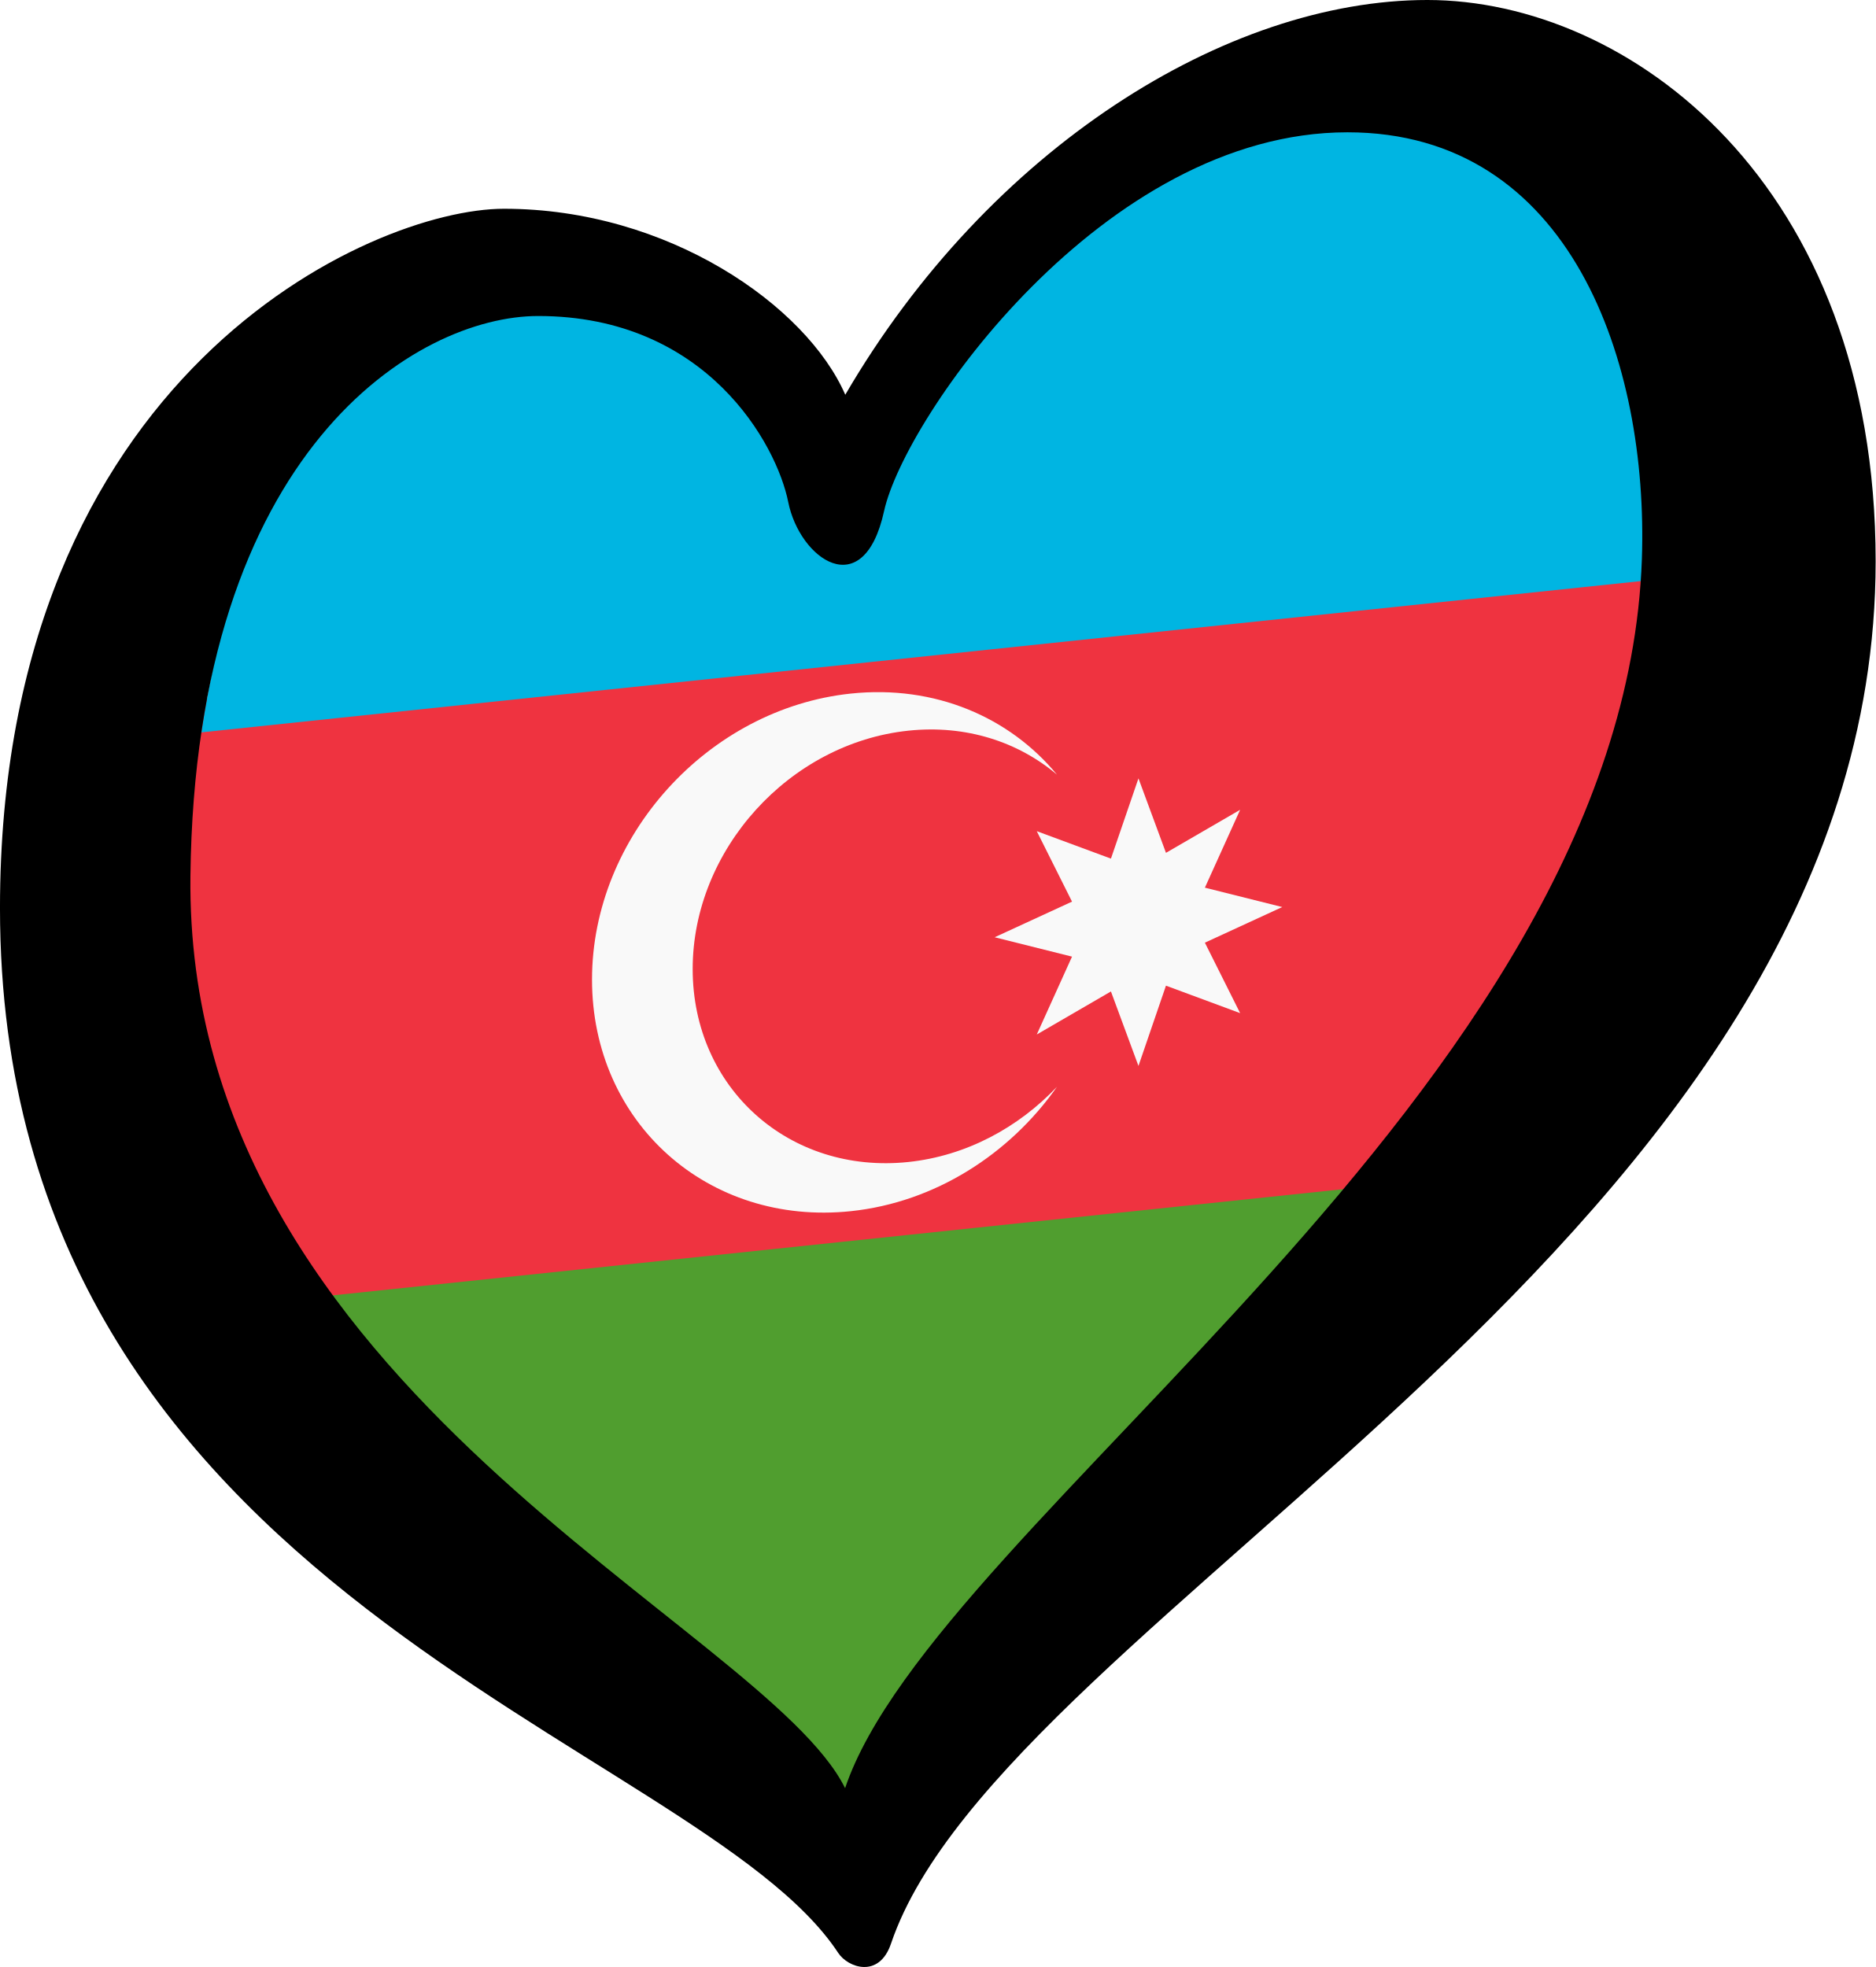
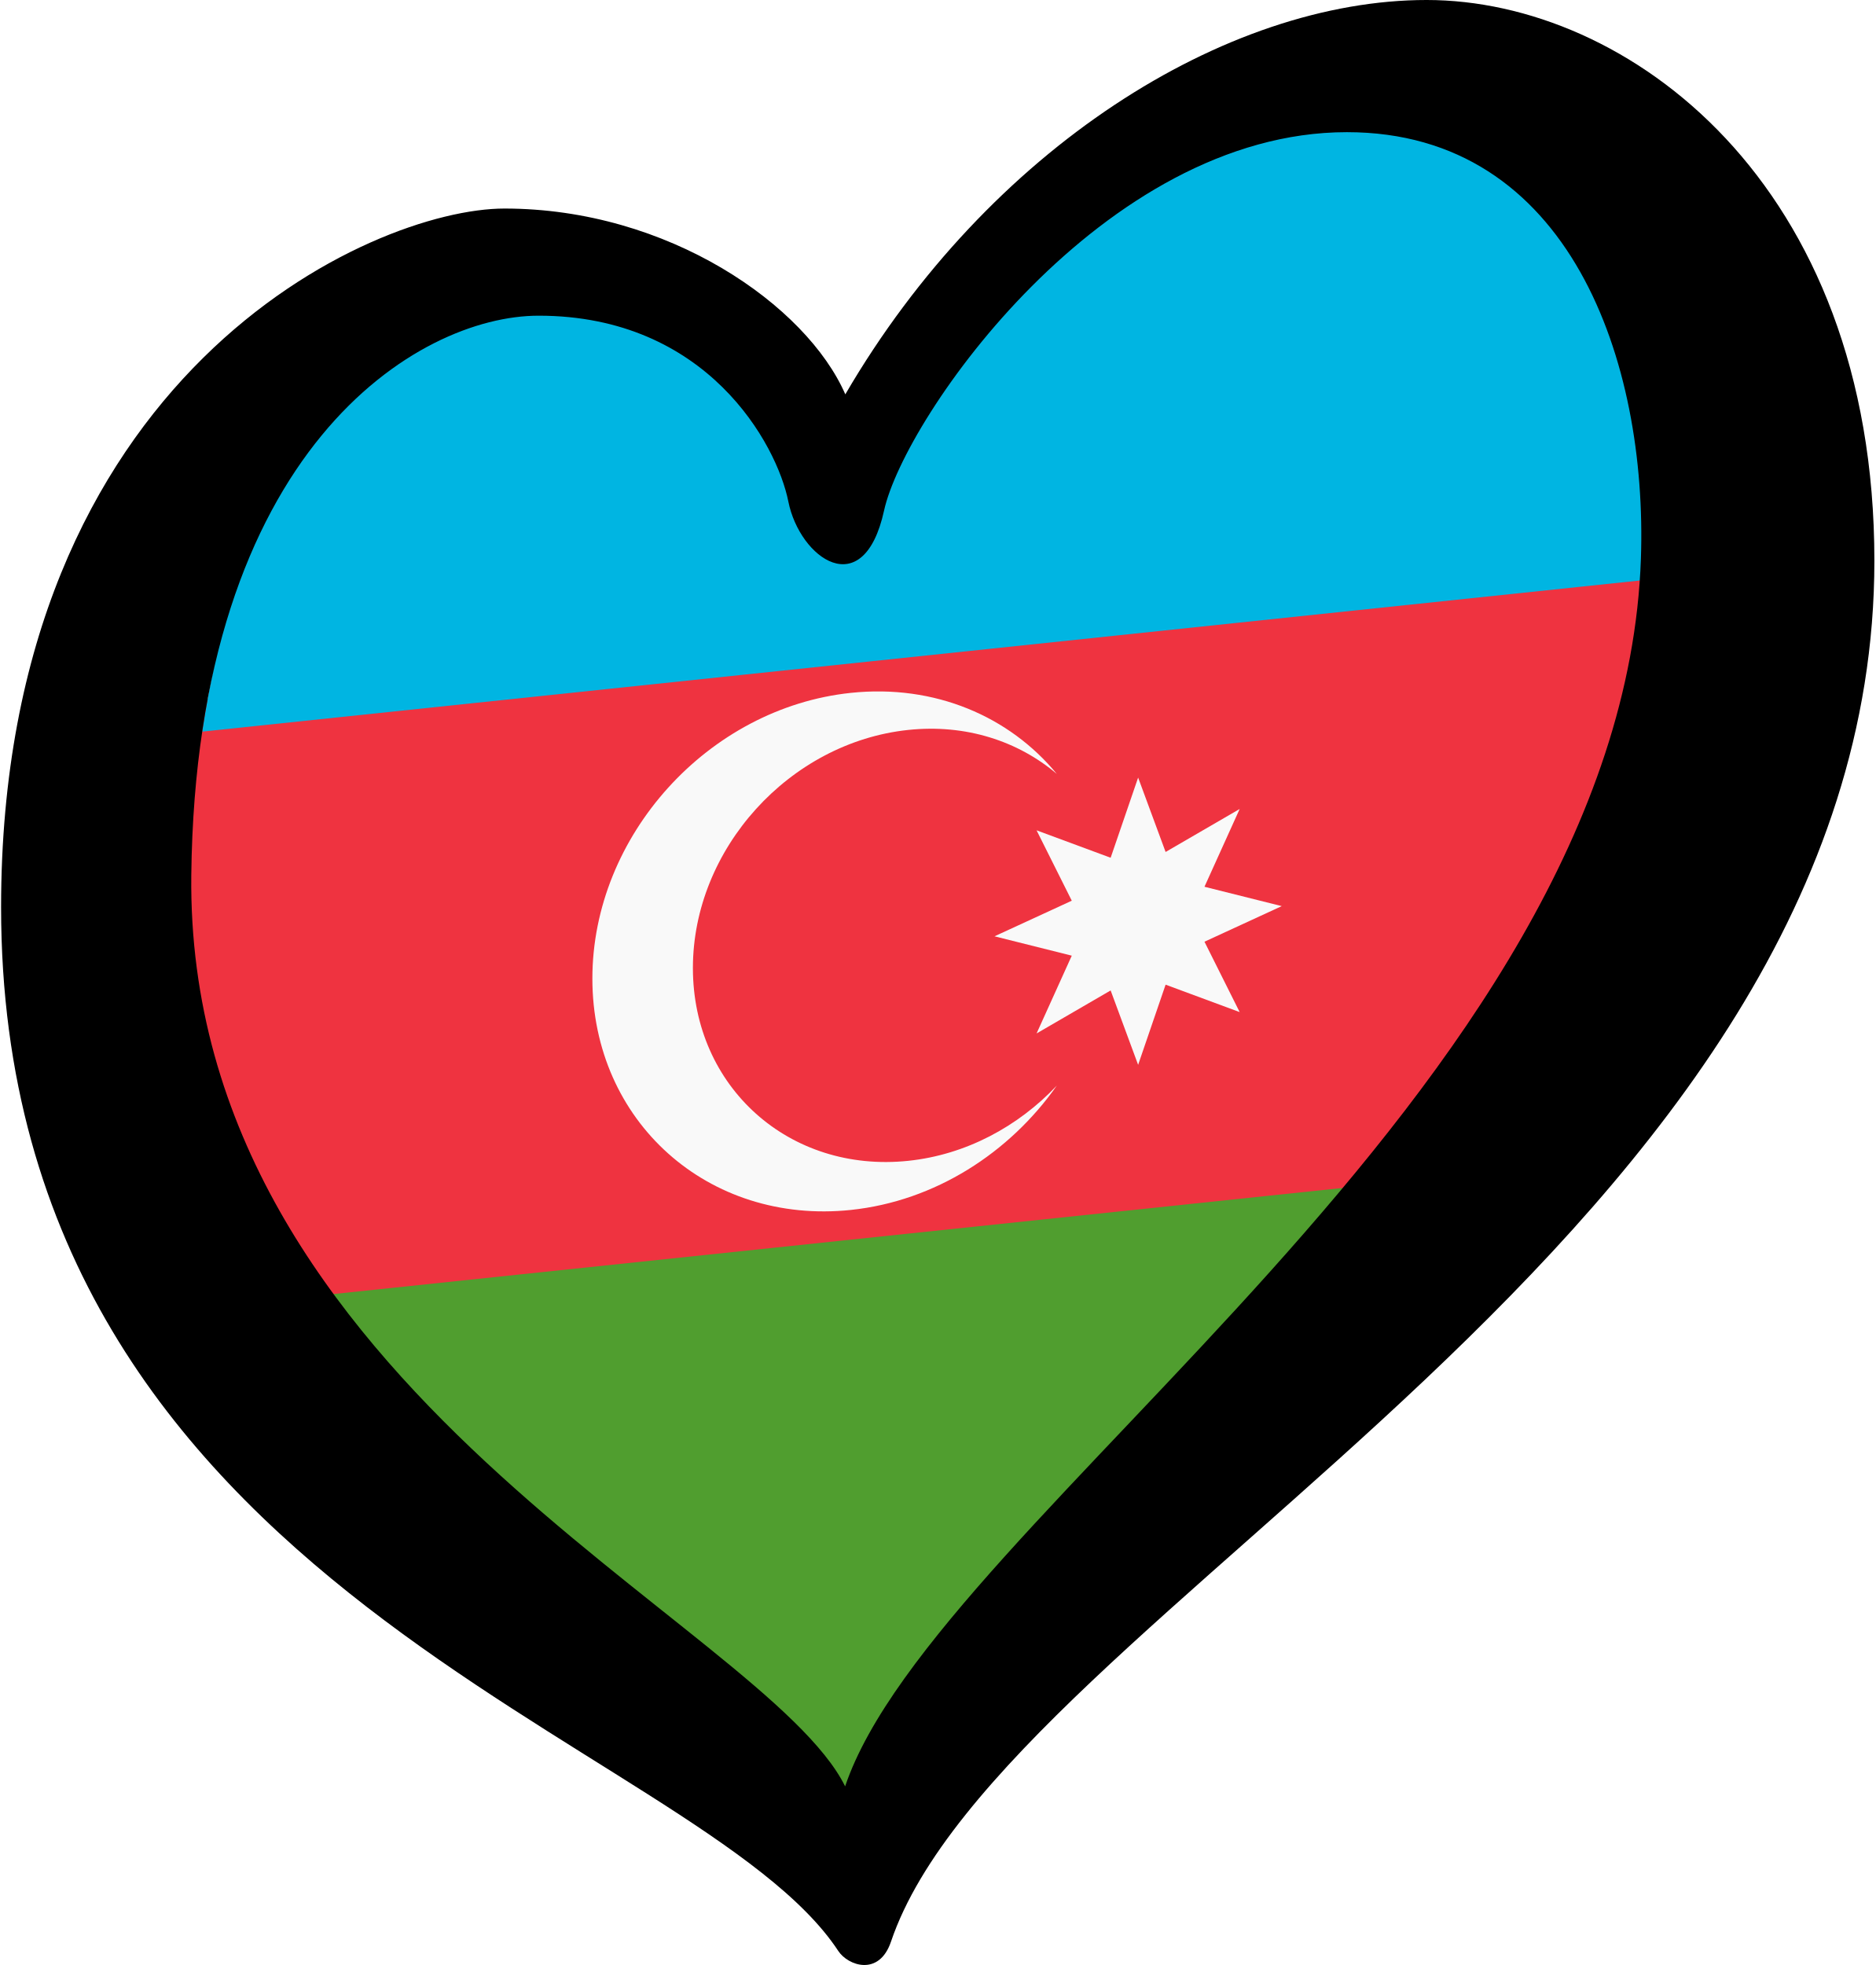
- <svg xmlns="http://www.w3.org/2000/svg" id="LOGO_LAYER" viewBox="0 0 125.32 131.442" version="1.1" width="125.32" height="131.442">
+ <svg xmlns="http://www.w3.org/2000/svg" id="LOGO_LAYER" viewBox="0 0 125.32 131.442" version="1.1" width="126" height="132">
  <g id="LOGO_GROUP" transform="translate(-232.7569,-97.8772)">
    <g id="SELECT_FLAG_HERE">
      <g id="AZERBAIJAN">
        <path d="M 244.13 144.892 C 243.694 147.816 246.151 178.828 251.792 186.521 L 325.874 177.822 C 336.004 165.72 342.634 149.049 343.66 134.144 L 244.13 144.892 Z" fill="#ef3340" id="path3" />
        <path d="M 322.788 103.834 C 306.48 103.397 292.237 124.818 290.863 131.069 C 289.491 137.32 287.464 134.593 286.703 130.782 C 285.941 126.967 278.075 117.712 266.791 117.712 C 259.701 117.712 249.334 125.869 246.214 146.816 L 342.378 136.709 C 355.711 135.902 342.793 104.37 322.788 103.834 Z" fill="#00b5e2" id="path1" />
        <path d="M 289.221 221.537 C 324.075 191.153 316.054 189.023 322.508 177.341 L 254.998 184.437 C 226.682 188.49 274.022 204.912 289.221 221.537 Z" fill="#509e2f" id="path2" />
        <path d="m 289.606,178.812 c 5.63,-0.592 10.616,-3.818 13.774,-8.315 -2.586,2.736 -6.078,4.624 -9.931,5.029 -7.959,0.837 -14.412,-4.938 -14.412,-12.897 0,-7.959 6.452,-15.09 14.412,-15.926 3.854,-0.405 7.345,0.75 9.931,2.941 -3.158,-3.833 -8.144,-6.012 -13.774,-5.42 -9.551,1.004 -17.294,9.56 -17.294,19.112 0,9.551 7.743,16.48 17.294,15.476 z" fill="#f9f9f9" id="path4" />
        <polygon points="299.214,160.508 304.383,161.803 302.028,167.006 306.983,164.13 307.069,164.362 308.822,169.106 310.66,163.743 315.615,165.578 313.26,160.87 318.429,158.489 313.26,157.194 315.615,151.991 310.66,154.867 308.822,149.891 307.069,155.004 306.983,155.253 302.028,153.419 304.383,158.127 " fill="#f9f9f9" id="polygon5" />
      </g>
    </g>
    <g id="CHANGE_GROUP_FILL_COLOUR">
      <path id="HEART_SHAPE" d="m 328.125,97.877 c -13.418,0 -29.287,9.91 -38.892,26.379 -2.593,-5.948 -11.826,-12.429 -22.804,-12.429 -8.845,0 -33.673,11.055 -33.673,46.735 0,46.048 46.588,55.506 56.006,69.817 0.647,0.985 2.732,1.729 3.527,-0.624 7.515,-22.179 65.787,-47.236 65.787,-92.369 0,-25.311 -16.534,-37.509 -29.952,-37.509 z m 14.332,37.357 c -1.222,35.678 -47.186,64.154 -53.236,82.135 -5.387,-10.892 -44.121,-26.633 -43.741,-60.942 0.318,-28.51 15.155,-37.433 23.235,-37.433 11.284,0 15.944,8.614 16.706,12.428 0.761,3.812 5.032,6.859 6.404,0.608 1.373,-6.251 14.649,-25.312 30.963,-25.312 14.942,0 20.117,15.409 19.669,28.515 z" style="fill:currentColor" />
    </g>
  </g>
</svg>
